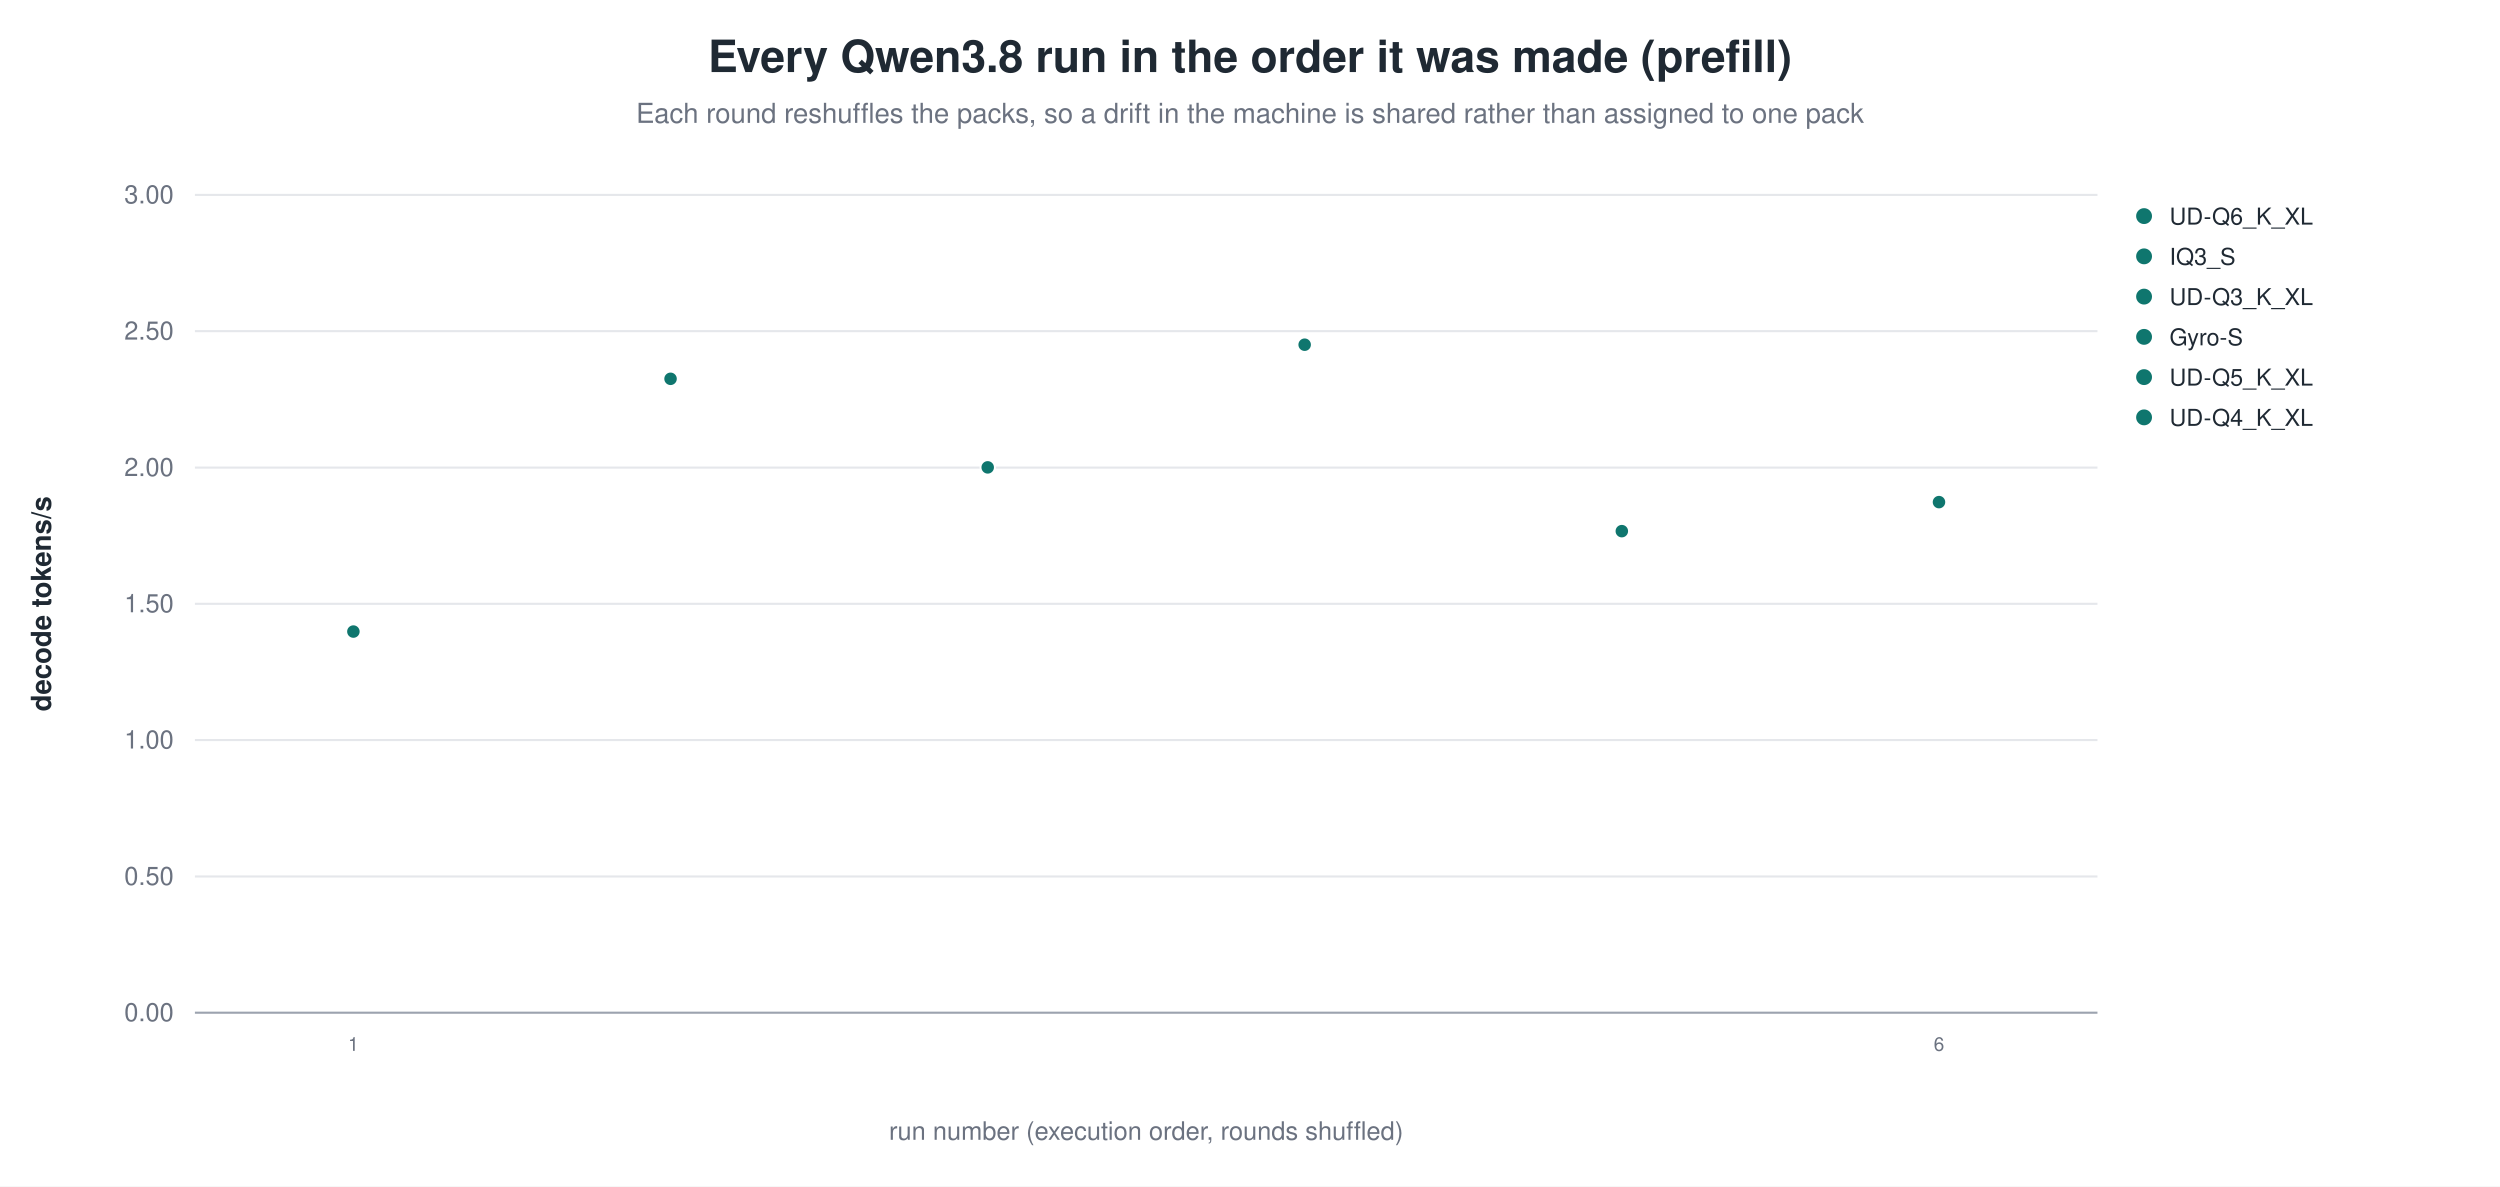
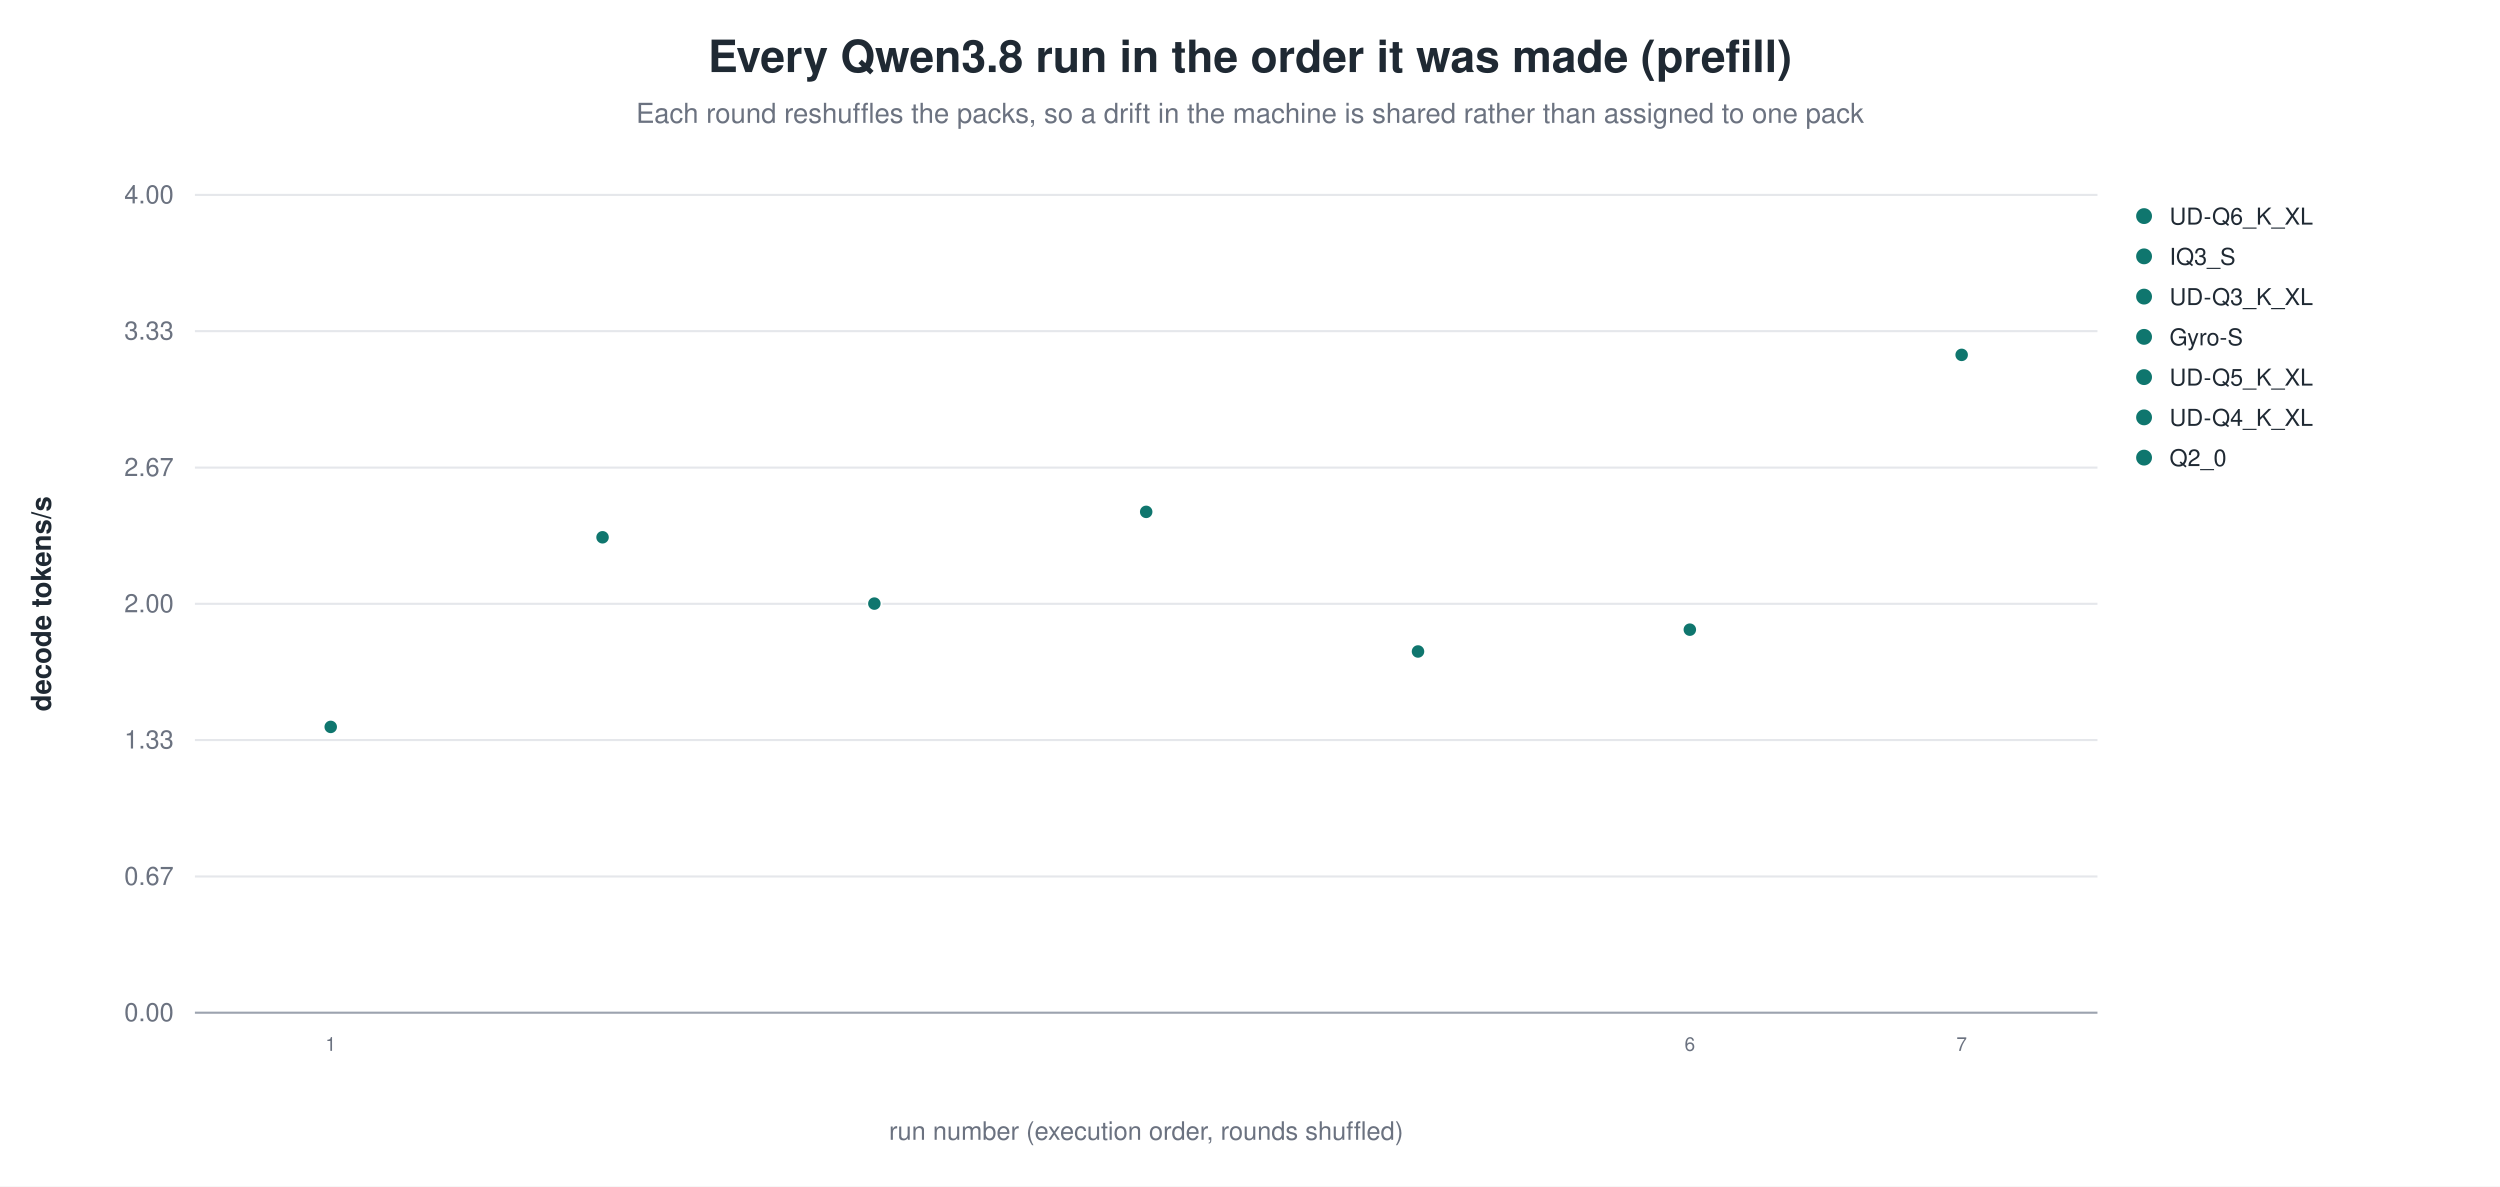
<svg xmlns="http://www.w3.org/2000/svg" width="1180" height="560" viewBox="0 0 1180 560" role="img" aria-label="Every Qwen3.8 run in the order it was made (prefill)">
  <rect width="1180" height="560" fill="white" />
  <text x="590.0" y="34" text-anchor="middle" font-family="Helvetica, Arial, sans-serif" font-size="21" font-weight="600" fill="#1f2933">Every Qwen3.8 run in the order it was made (prefill)</text>
  <text x="590.0" y="58" text-anchor="middle" font-family="Helvetica, Arial, sans-serif" font-size="13" fill="#6b7280">Each round reshuffles the packs, so a drift in the machine is shared rather than assigned to one pack</text>
  <line x1="92.0" y1="478.0" x2="990.0" y2="478.0" stroke="#9ca3af" stroke-width="1.0" />
  <text x="82.0" y="482.0" text-anchor="end" font-family="Helvetica, Arial, sans-serif" font-size="12" fill="#6b7280" font-weight="400">0.00</text>
  <line x1="92.0" y1="413.7" x2="990.0" y2="413.7" stroke="#e5e7eb" stroke-width="1.0" />
-   <text x="82.0" y="417.7" text-anchor="end" font-family="Helvetica, Arial, sans-serif" font-size="12" fill="#6b7280" font-weight="400">0.50</text>
+   <text x="82.0" y="417.7" text-anchor="end" font-family="Helvetica, Arial, sans-serif" font-size="12" fill="#6b7280" font-weight="400">0.67</text>
  <line x1="92.0" y1="349.3" x2="990.0" y2="349.3" stroke="#e5e7eb" stroke-width="1.0" />
-   <text x="82.0" y="353.3" text-anchor="end" font-family="Helvetica, Arial, sans-serif" font-size="12" fill="#6b7280" font-weight="400">1.00</text>
+   <text x="82.0" y="353.3" text-anchor="end" font-family="Helvetica, Arial, sans-serif" font-size="12" fill="#6b7280" font-weight="400">1.33</text>
  <line x1="92.0" y1="285.0" x2="990.0" y2="285.0" stroke="#e5e7eb" stroke-width="1.0" />
-   <text x="82.0" y="289.0" text-anchor="end" font-family="Helvetica, Arial, sans-serif" font-size="12" fill="#6b7280" font-weight="400">1.50</text>
+   <text x="82.0" y="289.0" text-anchor="end" font-family="Helvetica, Arial, sans-serif" font-size="12" fill="#6b7280" font-weight="400">2.00</text>
  <line x1="92.0" y1="220.7" x2="990.0" y2="220.7" stroke="#e5e7eb" stroke-width="1.0" />
-   <text x="82.0" y="224.7" text-anchor="end" font-family="Helvetica, Arial, sans-serif" font-size="12" fill="#6b7280" font-weight="400">2.00</text>
+   <text x="82.0" y="224.7" text-anchor="end" font-family="Helvetica, Arial, sans-serif" font-size="12" fill="#6b7280" font-weight="400">2.67</text>
  <line x1="92.0" y1="156.3" x2="990.0" y2="156.3" stroke="#e5e7eb" stroke-width="1.0" />
-   <text x="82.0" y="160.3" text-anchor="end" font-family="Helvetica, Arial, sans-serif" font-size="12" fill="#6b7280" font-weight="400">2.50</text>
+   <text x="82.0" y="160.3" text-anchor="end" font-family="Helvetica, Arial, sans-serif" font-size="12" fill="#6b7280" font-weight="400">3.33</text>
  <line x1="92.0" y1="92.0" x2="990.0" y2="92.0" stroke="#e5e7eb" stroke-width="1.0" />
-   <text x="82.0" y="96.0" text-anchor="end" font-family="Helvetica, Arial, sans-serif" font-size="12" fill="#6b7280" font-weight="400">3.00</text>
+   <text x="82.0" y="96.0" text-anchor="end" font-family="Helvetica, Arial, sans-serif" font-size="12" fill="#6b7280" font-weight="400">4.00</text>
  <text x="24.0" y="285.0" text-anchor="middle" font-family="Helvetica, Arial, sans-serif" font-size="13" fill="#1f2933" font-weight="600" transform="rotate(-90.0 24.0 285.0)">decode tokens/s</text>
-   <circle cx="166.8" cy="298.1" r="3.4" fill="#0f766e" stroke="white" stroke-width="0.9" opacity="1.00" />
-   <text x="166.8" y="496.0" text-anchor="middle" font-family="Helvetica, Arial, sans-serif" font-size="9" fill="#6b7280" font-weight="400">1</text>
-   <circle cx="316.5" cy="178.8" r="3.4" fill="#0f766e" stroke="white" stroke-width="0.9" opacity="1.00" />
-   <circle cx="466.2" cy="220.6" r="3.4" fill="#0f766e" stroke="white" stroke-width="0.9" opacity="1.00" />
-   <circle cx="615.8" cy="162.7" r="3.4" fill="#0f766e" stroke="white" stroke-width="0.9" opacity="1.00" />
-   <circle cx="765.5" cy="250.7" r="3.4" fill="#0f766e" stroke="white" stroke-width="0.9" opacity="1.00" />
-   <circle cx="915.2" cy="237.0" r="3.4" fill="#0f766e" stroke="white" stroke-width="0.9" opacity="1.00" />
-   <text x="915.2" y="496.0" text-anchor="middle" font-family="Helvetica, Arial, sans-serif" font-size="9" fill="#6b7280" font-weight="400">6</text>
+   <circle cx="156.1" cy="343.1" r="3.4" fill="#0f766e" stroke="white" stroke-width="0.9" opacity="1.00" />
+   <text x="156.1" y="496.0" text-anchor="middle" font-family="Helvetica, Arial, sans-serif" font-size="9" fill="#6b7280" font-weight="400">1</text>
+   <circle cx="284.4" cy="253.6" r="3.4" fill="#0f766e" stroke="white" stroke-width="0.9" opacity="1.00" />
+   <circle cx="412.7" cy="284.9" r="3.4" fill="#0f766e" stroke="white" stroke-width="0.9" opacity="1.00" />
+   <circle cx="541.0" cy="241.6" r="3.4" fill="#0f766e" stroke="white" stroke-width="0.9" opacity="1.00" />
+   <circle cx="669.3" cy="307.5" r="3.4" fill="#0f766e" stroke="white" stroke-width="0.9" opacity="1.00" />
+   <circle cx="797.6" cy="297.2" r="3.4" fill="#0f766e" stroke="white" stroke-width="0.9" opacity="1.00" />
+   <text x="797.6" y="496.0" text-anchor="middle" font-family="Helvetica, Arial, sans-serif" font-size="9" fill="#6b7280" font-weight="400">6</text>
+   <circle cx="925.9" cy="167.5" r="3.4" fill="#0f766e" stroke="white" stroke-width="0.9" opacity="1.00" />
+   <text x="925.9" y="496.0" text-anchor="middle" font-family="Helvetica, Arial, sans-serif" font-size="9" fill="#6b7280" font-weight="400">7</text>
  <circle cx="1012.0" cy="102.0" r="4.2" fill="#0f766e" stroke="white" stroke-width="0.9" opacity="1.00" />
  <text x="1024.0" y="106.0" text-anchor="start" font-family="Helvetica, Arial, sans-serif" font-size="11" fill="#1f2933" font-weight="400">UD-Q6_K_XL</text>
  <circle cx="1012.0" cy="121.0" r="4.2" fill="#0f766e" stroke="white" stroke-width="0.9" opacity="1.00" />
  <text x="1024.0" y="125.0" text-anchor="start" font-family="Helvetica, Arial, sans-serif" font-size="11" fill="#1f2933" font-weight="400">IQ3_S</text>
  <circle cx="1012.0" cy="140.0" r="4.2" fill="#0f766e" stroke="white" stroke-width="0.9" opacity="1.00" />
  <text x="1024.0" y="144.0" text-anchor="start" font-family="Helvetica, Arial, sans-serif" font-size="11" fill="#1f2933" font-weight="400">UD-Q3_K_XL</text>
  <circle cx="1012.0" cy="159.0" r="4.2" fill="#0f766e" stroke="white" stroke-width="0.9" opacity="1.00" />
  <text x="1024.0" y="163.0" text-anchor="start" font-family="Helvetica, Arial, sans-serif" font-size="11" fill="#1f2933" font-weight="400">Gyro-S</text>
  <circle cx="1012.0" cy="178.0" r="4.2" fill="#0f766e" stroke="white" stroke-width="0.9" opacity="1.00" />
  <text x="1024.0" y="182.0" text-anchor="start" font-family="Helvetica, Arial, sans-serif" font-size="11" fill="#1f2933" font-weight="400">UD-Q5_K_XL</text>
  <circle cx="1012.0" cy="197.0" r="4.2" fill="#0f766e" stroke="white" stroke-width="0.9" opacity="1.00" />
  <text x="1024.0" y="201.0" text-anchor="start" font-family="Helvetica, Arial, sans-serif" font-size="11" fill="#1f2933" font-weight="400">UD-Q4_K_XL</text>
+   <circle cx="1012.0" cy="216.0" r="4.2" fill="#0f766e" stroke="white" stroke-width="0.9" opacity="1.00" />
+   <text x="1024.0" y="220.0" text-anchor="start" font-family="Helvetica, Arial, sans-serif" font-size="11" fill="#1f2933" font-weight="400">Q2_0</text>
  <text x="541.0" y="538.0" text-anchor="middle" font-family="Helvetica, Arial, sans-serif" font-size="12" fill="#6b7280" font-weight="400">run number (execution order, rounds shuffled)</text>
</svg>
